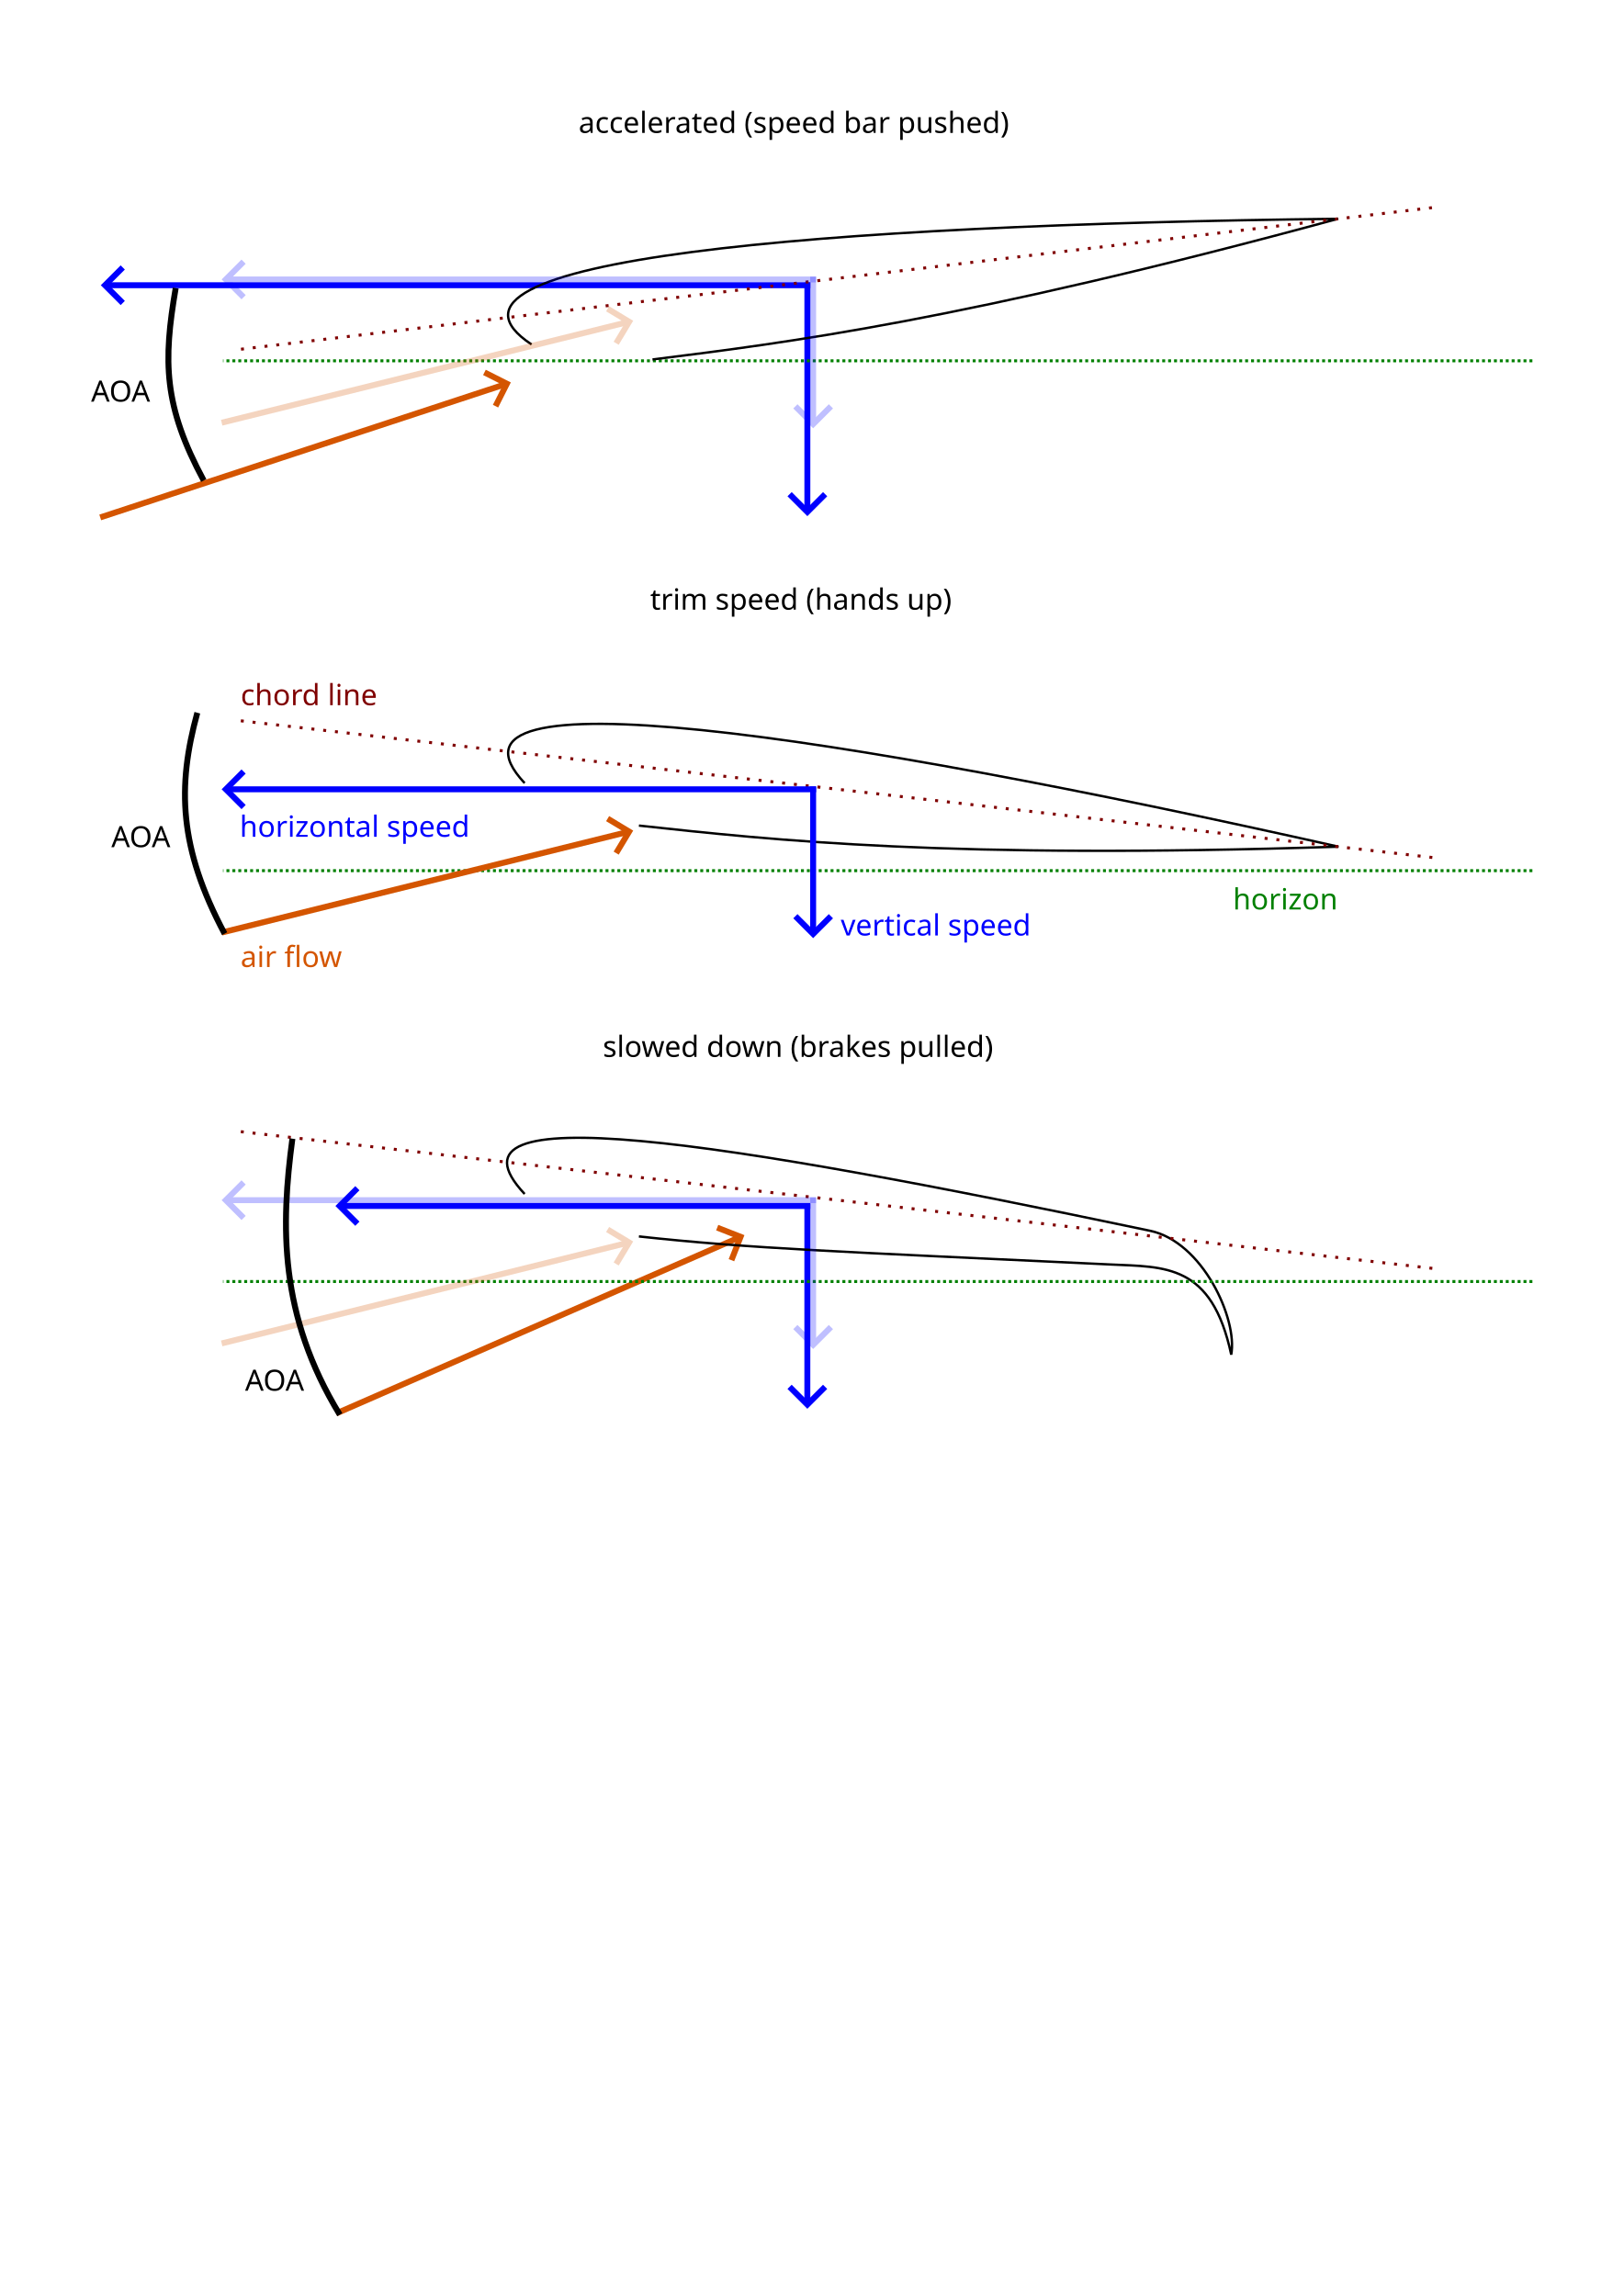
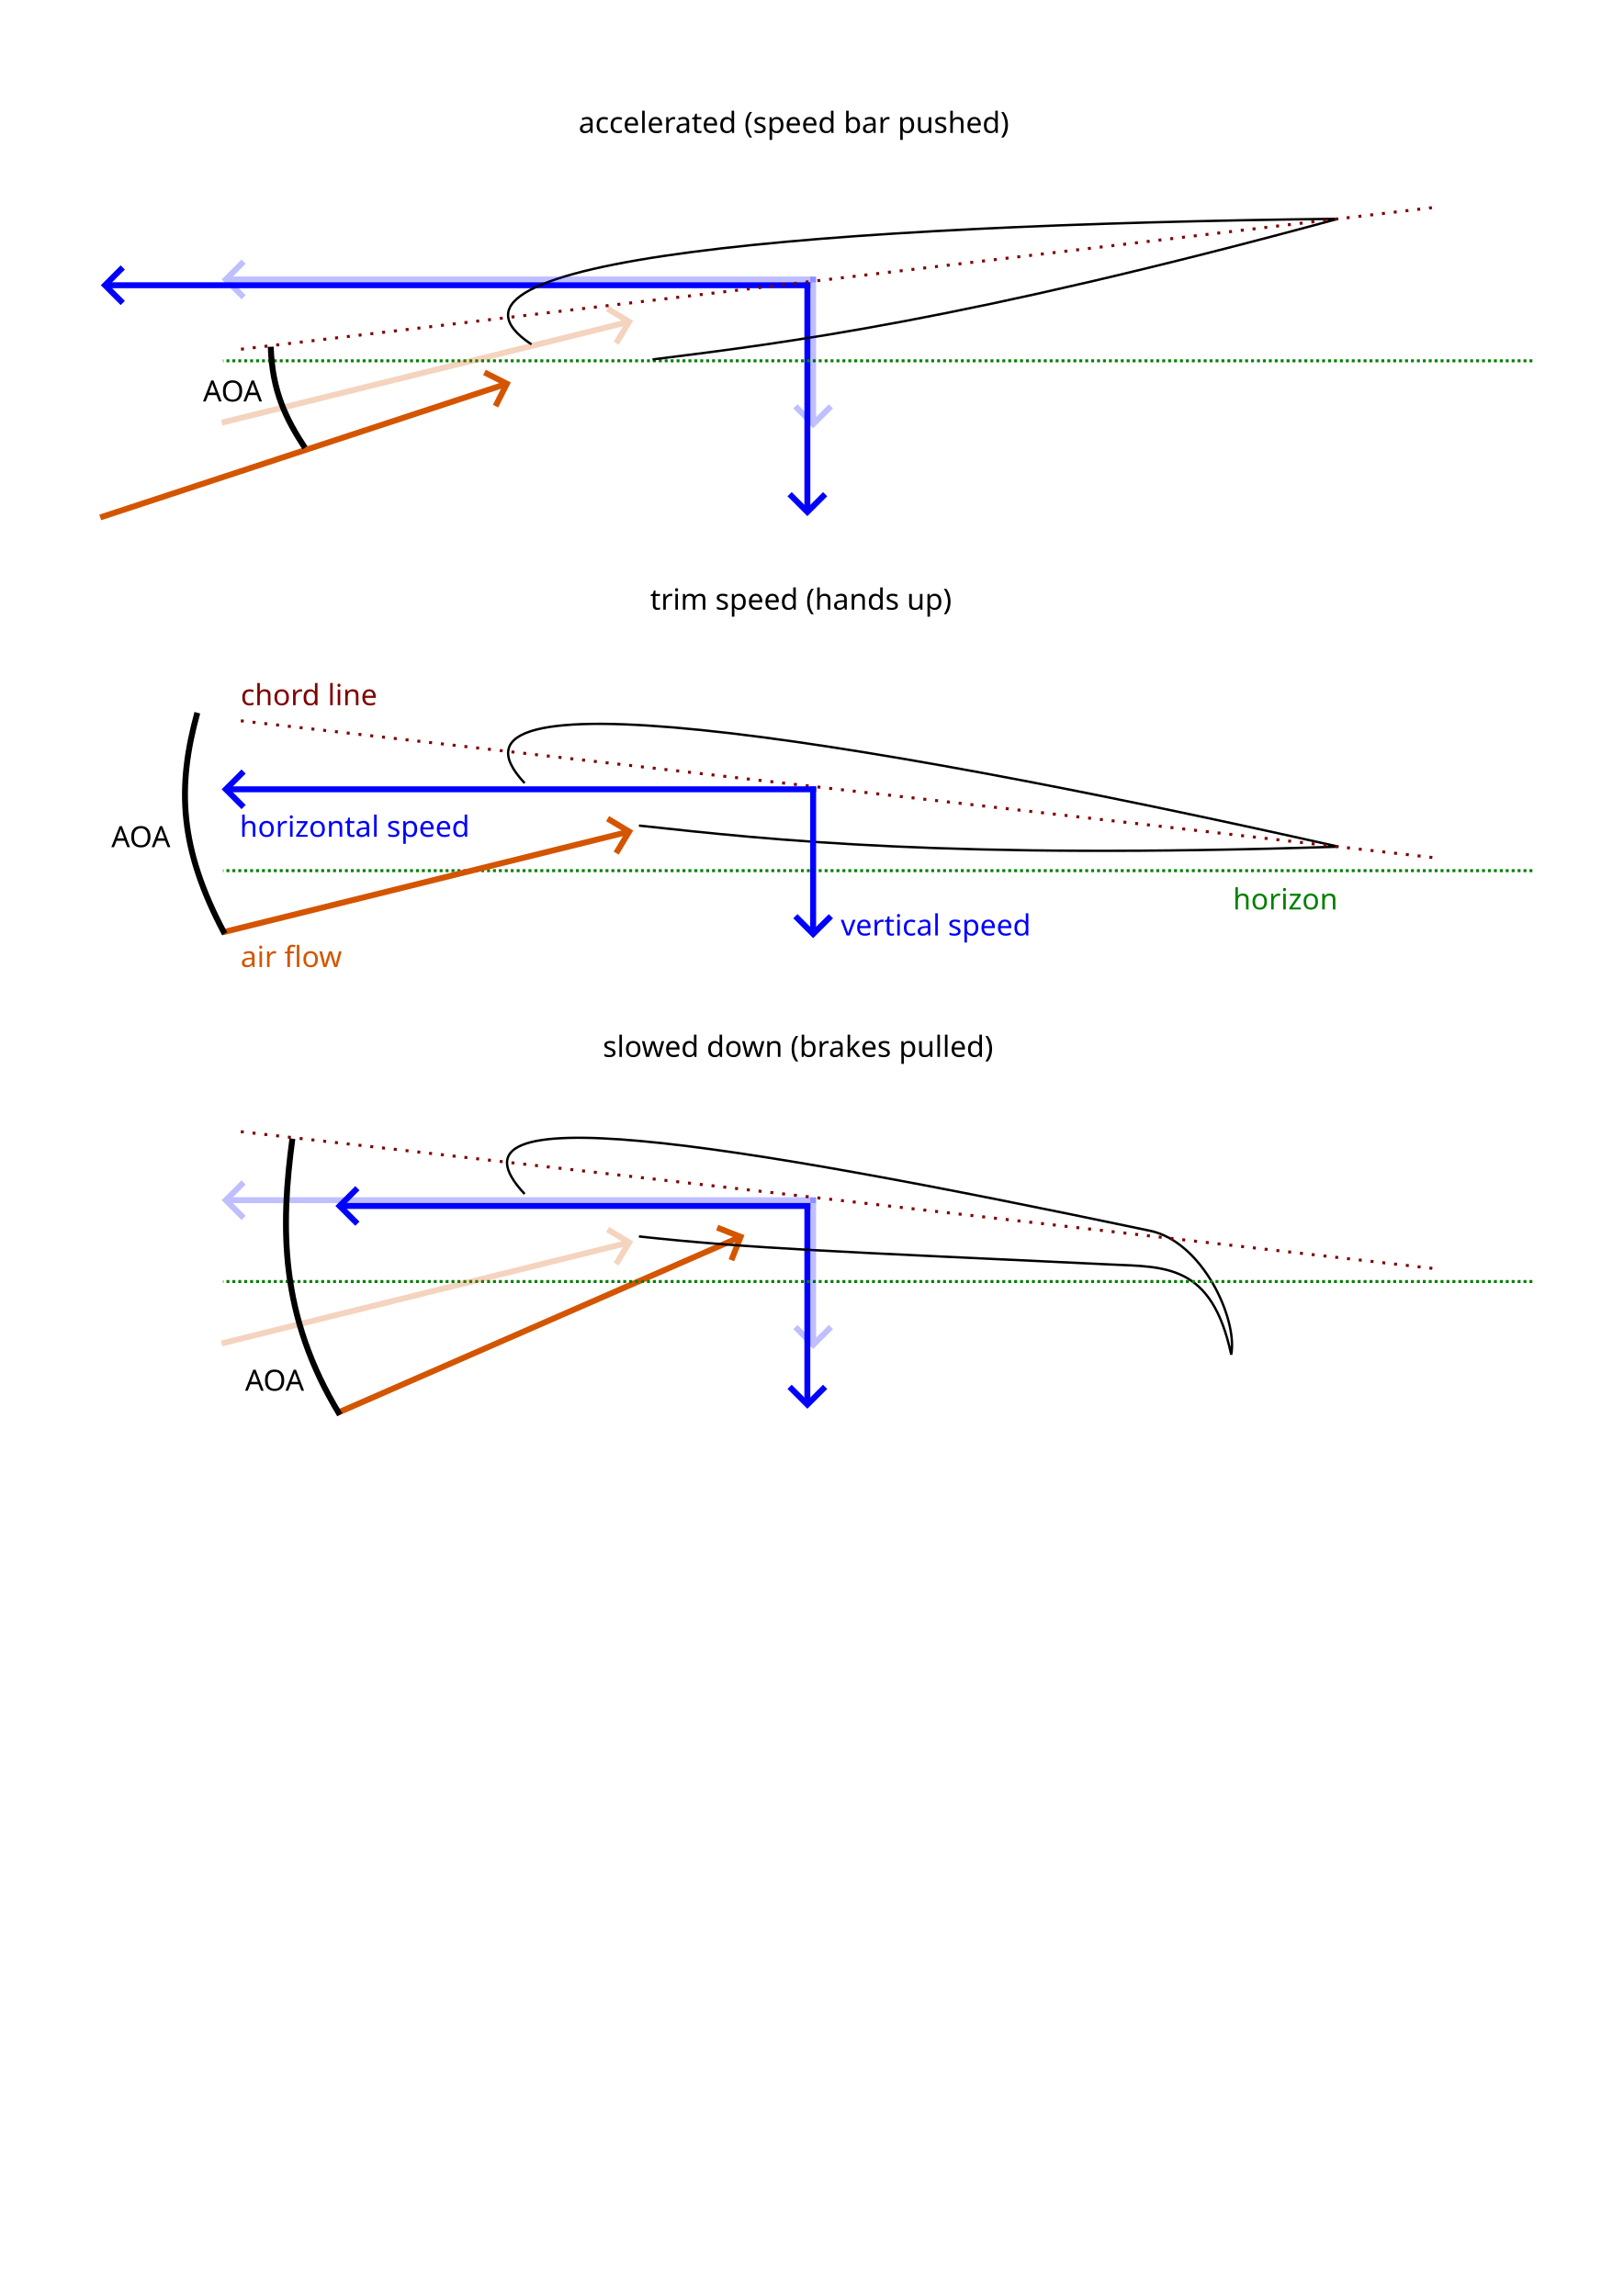
<svg xmlns="http://www.w3.org/2000/svg" width="210mm" height="297mm" viewBox="0 0 210 297" version="1.1" id="svg5">
  <defs id="defs2">
    <marker style="overflow:visible" id="marker14554" refX="0" refY="0" orient="auto-start-reverse" markerWidth="4.061" markerHeight="6.707" viewBox="0 0 4.061 6.707" preserveAspectRatio="xMidYMid">
      <path style="fill:none;stroke:context-stroke;stroke-width:1;stroke-linecap:butt" d="M 3,-3 0,0 3,3" id="path14552" transform="rotate(180,0.125,0)" />
    </marker>
    <marker style="overflow:visible" id="Arrow1" refX="0" refY="0" orient="auto-start-reverse" markerWidth="4.061" markerHeight="6.707" viewBox="0 0 4.061 6.707" preserveAspectRatio="xMidYMid">
      <path style="fill:none;stroke:context-stroke;stroke-width:1;stroke-linecap:butt" d="M 3,-3 0,0 3,3" id="path5057" transform="rotate(180,0.125,0)" />
    </marker>
  </defs>
  <g id="layer1">
    <text xml:space="preserve" style="font-size:3.783px;line-height:1.25;font-family:sans-serif;fill:#000000;stroke-width:0.203" x="77.969" y="136.716" id="text30274">
      <tspan id="tspan30272" style="font-size:3.783px;fill:#000000;stroke-width:0.203" x="77.969" y="136.716">slowed down (brakes pulled)</tspan>
    </text>
    <text xml:space="preserve" style="font-size:3.783px;line-height:1.25;font-family:sans-serif;fill:#000000;stroke-width:0.203" x="74.837" y="17.192" id="text30278">
      <tspan id="tspan30276" style="font-size:3.783px;fill:#000000;stroke-width:0.203" x="74.837" y="17.192">accelerated (speed bar pushed)</tspan>
    </text>
    <text xml:space="preserve" style="font-size:3.783px;line-height:1.25;font-family:sans-serif;fill:#000000;stroke-width:0.203" x="84.089" y="78.866" id="text29520">
      <tspan id="tspan29518" style="font-size:3.783px;fill:#000000;stroke-width:0.203" x="84.089" y="78.866">trim speed (hands up)</tspan>
    </text>
    <path style="fill:none;stroke:#0000ff;stroke-width:0.766;stroke-linecap:butt;stroke-linejoin:miter;stroke-dasharray:none;stroke-opacity:1;marker-end:url(#Arrow1)" d="M 104.803,155.999 H 44.113" id="path22371" />
    <path style="fill:none;stroke:#0000ff;stroke-width:0.766;stroke-linecap:butt;stroke-linejoin:miter;stroke-dasharray:none;stroke-opacity:1;marker-end:url(#marker14554)" d="m 104.417,155.696 v 25.805" id="path22375" />
    <path style="fill:none;stroke:#d45500;stroke-width:0.766;stroke-linecap:butt;stroke-linejoin:miter;stroke-dasharray:none;stroke-opacity:1;marker-end:url(#Arrow1)" d="M 43.472,182.84 95.609,160.064" id="path22381" />
    <path style="fill:none;stroke:#000000;stroke-width:0.306;stroke-linecap:butt;stroke-linejoin:miter;stroke-dasharray:none;stroke-opacity:1" d="m 67.854,154.447 c -12.11,-12.934 25.359,-6.899 80.89,4.761 6.789,1.426 11.355,11.425 10.496,16.021 -2.519,-11.799 -8.573,-11.327 -15.636,-11.662 -34.938,-1.657 -46.495,-2.049 -60.972,-3.627" id="path26294" />
    <path style="fill:#800000;stroke:#800000;stroke-width:0.383;stroke-linecap:butt;stroke-linejoin:miter;stroke-dasharray:0.383, 1.149;stroke-dashoffset:0;stroke-opacity:1" d="M 185.249,164.069 30.173,146.274" id="path26296" />
    <path style="fill:none;stroke:#008000;stroke-width:0.383;stroke-linecap:butt;stroke-linejoin:miter;stroke-dasharray:0.383, 0.383;stroke-dashoffset:0;stroke-opacity:1" d="M 198.19,165.772 H 28.839" id="path26298" />
    <path style="opacity:0.25;fill:none;stroke:#0000ff;stroke-width:0.766;stroke-linecap:butt;stroke-linejoin:miter;stroke-dasharray:none;stroke-opacity:1;marker-end:url(#Arrow1)" d="M 105.547,155.248 H 29.399" id="path26300" />
    <path style="opacity:0.25;fill:none;stroke:#0000ff;stroke-width:0.766;stroke-linecap:butt;stroke-linejoin:miter;stroke-dasharray:none;stroke-opacity:1;marker-end:url(#marker14554)" d="m 105.167,154.885 v 18.883" id="path26302" />
    <path style="opacity:0.25;fill:none;stroke:#d45500;stroke-width:0.766;stroke-linecap:butt;stroke-linejoin:miter;stroke-dasharray:none;stroke-opacity:1;marker-end:url(#Arrow1)" d="M 28.671,173.778 81.183,160.765" id="path26324" />
    <text xml:space="preserve" style="font-size:3.783px;line-height:1.25;font-family:sans-serif;fill:#000000;stroke-width:0.203" x="31.699" y="179.896" id="text39557">
      <tspan id="tspan39555" style="font-size:3.783px;fill:#000000;stroke-width:0.203" x="31.699" y="179.896">AOA</tspan>
    </text>
    <path style="fill:none;stroke:#000000;stroke-width:0.766;stroke-linecap:butt;stroke-linejoin:miter;stroke-dasharray:none;stroke-opacity:1" d="M 43.947,182.999 C 36.068,170.075 36.315,158.575 37.816,147.294" id="path40311" />
    <path style="fill:none;stroke:#000000;stroke-width:0.306;stroke-linecap:butt;stroke-linejoin:miter;stroke-dasharray:none;stroke-opacity:1" d="m 67.854,101.299 c -13.59,-14.514 39.567,-6.519 105.263,8.224 -50.397,1.642 -73.148,-0.841 -90.484,-2.73" id="path113" />
    <path style="fill:#800000;stroke:#800000;stroke-width:0.383;stroke-linecap:butt;stroke-linejoin:miter;stroke-dasharray:0.383, 1.149;stroke-dashoffset:0;stroke-opacity:1" d="M 185.249,110.921 30.173,93.127" id="path3229" />
    <path style="fill:none;stroke:#008000;stroke-width:0.383;stroke-linecap:butt;stroke-linejoin:miter;stroke-dasharray:0.383, 0.383;stroke-dashoffset:0;stroke-opacity:1" d="M 198.19,112.624 H 28.839" id="path3237" />
    <text xml:space="preserve" style="font-size:3.783px;line-height:1.25;font-family:sans-serif;fill:#800000;stroke-width:0.203" x="31.131" y="91.223" id="text16204">
      <tspan id="tspan16202" style="font-size:3.783px;fill:#800000;stroke-width:0.203" x="31.131" y="91.223">chord line</tspan>
    </text>
    <text xml:space="preserve" style="font-size:3.783px;line-height:1.25;font-family:sans-serif;fill:#0000ff;stroke-width:0.203" x="30.996" y="108.246" id="text16258">
      <tspan id="tspan16256" style="font-size:3.783px;fill:#0000ff;stroke-width:0.203" x="30.996" y="108.246">horizontal speed</tspan>
    </text>
    <text xml:space="preserve" style="font-size:3.783px;line-height:1.25;font-family:sans-serif;fill:#0000ff;stroke-width:0.203" x="108.736" y="121.014" id="text16262">
      <tspan id="tspan16260" style="font-size:3.783px;fill:#0000ff;stroke-width:0.203" x="108.736" y="121.014">vertical speed</tspan>
    </text>
    <text xml:space="preserve" style="font-size:3.783px;line-height:1.25;font-family:sans-serif;fill:#008000;stroke-width:0.203" x="159.45" y="117.64" id="text17016">
      <tspan style="font-size:3.783px;fill:#008000;stroke-width:0.203" x="159.45" y="117.64" id="tspan17018">horizon</tspan>
    </text>
    <text xml:space="preserve" style="font-size:3.783px;line-height:1.25;font-family:sans-serif;fill:#d45500;stroke:none;stroke-width:0.203" x="31.113" y="125.092" id="text17024">
      <tspan id="tspan17022" style="font-size:3.783px;fill:#d45500;stroke:none;stroke-width:0.203" x="31.113" y="125.092">air flow</tspan>
    </text>
    <path style="fill:none;stroke:#0000ff;stroke-width:0.766;stroke-linecap:butt;stroke-linejoin:miter;stroke-dasharray:none;stroke-opacity:1;marker-end:url(#Arrow1)" d="M 105.547,102.1 H 29.399" id="path13533" />
    <path style="fill:none;stroke:#0000ff;stroke-width:0.766;stroke-linecap:butt;stroke-linejoin:miter;stroke-dasharray:none;stroke-opacity:1;marker-end:url(#marker14554)" d="m 105.167,101.738 v 18.883" id="path13535" />
    <path style="fill:none;stroke:#d45500;stroke-width:0.766;stroke-linecap:butt;stroke-linejoin:miter;stroke-dasharray:none;stroke-opacity:1;marker-end:url(#Arrow1)" d="M 28.671,120.63 81.183,107.617" id="path18550" />
    <text xml:space="preserve" style="font-size:3.783px;line-height:1.25;font-family:sans-serif;fill:#000000;stroke-width:0.203" x="14.403" y="109.587" id="text41815">
      <tspan id="tspan41813" style="font-size:3.783px;fill:#000000;stroke-width:0.203" x="14.403" y="109.587">AOA</tspan>
    </text>
    <path style="fill:none;stroke:#000000;stroke-width:0.766;stroke-linecap:butt;stroke-linejoin:miter;stroke-dasharray:none;stroke-opacity:1" d="M 29.047,120.775 C 23.14,109.673 22.893,101.765 25.521,92.195" id="path41817" />
    <path style="fill:none;stroke:#0000ff;stroke-width:0.766;stroke-linecap:butt;stroke-linejoin:miter;stroke-dasharray:none;stroke-opacity:1;marker-end:url(#Arrow1)" d="M 104.804,36.896 H 13.77" id="path22373" />
    <path style="fill:none;stroke:#0000ff;stroke-width:0.766;stroke-linecap:butt;stroke-linejoin:miter;stroke-dasharray:none;stroke-opacity:1;marker-end:url(#marker14554)" d="M 104.419,36.54 V 66.032" id="path22377" />
    <path style="fill:none;stroke:#d45500;stroke-width:0.766;stroke-linecap:butt;stroke-linejoin:miter;stroke-dasharray:none;stroke-opacity:1;marker-end:url(#Arrow1)" d="M 12.964,66.932 65.372,49.697" id="path22379" />
    <path style="fill:none;stroke:#008000;stroke-width:0.383;stroke-linecap:butt;stroke-linejoin:miter;stroke-dasharray:0.383, 0.383;stroke-dashoffset:0;stroke-opacity:1" d="M 198.19,46.673 H 28.839" id="path31078" />
    <path style="fill:none;stroke:#000000;stroke-width:0.306;stroke-linecap:butt;stroke-linejoin:miter;stroke-dasharray:none;stroke-opacity:1" d="M 68.747,44.557 C 52.178,33.566 105.747,29.095 173.071,28.3 124.409,41.513 101.699,44.34 84.394,46.497" id="path31074" />
    <path style="fill:#800000;stroke:#800000;stroke-width:0.383;stroke-linecap:butt;stroke-linejoin:miter;stroke-dasharray:0.383, 1.149;stroke-dashoffset:0;stroke-opacity:1" d="M 185.2,26.865 30.197,45.289" id="path31076" />
    <path style="opacity:0.25;fill:none;stroke:#0000ff;stroke-width:0.766;stroke-linecap:butt;stroke-linejoin:miter;stroke-dasharray:none;stroke-opacity:1;marker-end:url(#Arrow1)" d="M 105.547,36.149 H 29.399" id="path31100" />
    <path style="opacity:0.25;fill:none;stroke:#0000ff;stroke-width:0.766;stroke-linecap:butt;stroke-linejoin:miter;stroke-dasharray:none;stroke-opacity:1;marker-end:url(#marker14554)" d="M 105.167,35.786 V 54.669" id="path31102" />
    <path style="opacity:0.25;fill:none;stroke:#d45500;stroke-width:0.766;stroke-linecap:butt;stroke-linejoin:miter;stroke-dasharray:none;stroke-opacity:1;marker-end:url(#Arrow1)" d="M 28.671,54.679 81.183,41.666" id="path31104" />
-     <text xml:space="preserve" style="font-size:3.783px;line-height:1.25;font-family:sans-serif;fill:#000000;stroke-width:0.203" x="11.78" y="51.954" id="text42571">
-       <tspan id="tspan42569" style="font-size:3.783px;fill:#000000;stroke-width:0.203" x="11.78" y="51.954">AOA</tspan>
+     <text xml:space="preserve" style="font-size:3.783px;line-height:1.25;font-family:sans-serif;fill:#000000;stroke-width:0.203" x="26.256" y="51.934" id="text42571">
+       <tspan id="tspan42569" style="font-size:3.783px;fill:#000000;stroke-width:0.203" x="26.256" y="51.934">AOA</tspan>
    </text>
-     <path style="fill:none;stroke:#000000;stroke-width:0.766;stroke-linecap:butt;stroke-linejoin:miter;stroke-dasharray:none;stroke-opacity:1" d="M 26.349,62.156 C 21.159,52.52 21.086,46.787 22.723,37.264" id="path42573" />
+     <path style="fill:none;stroke:#000000;stroke-width:0.766;stroke-linecap:butt;stroke-linejoin:miter;stroke-dasharray:none;stroke-opacity:1" d="M 39.433,57.921 C 36.979,54.17 35.197,50.583 35.018,44.855" id="path42573" />
  </g>
</svg>
